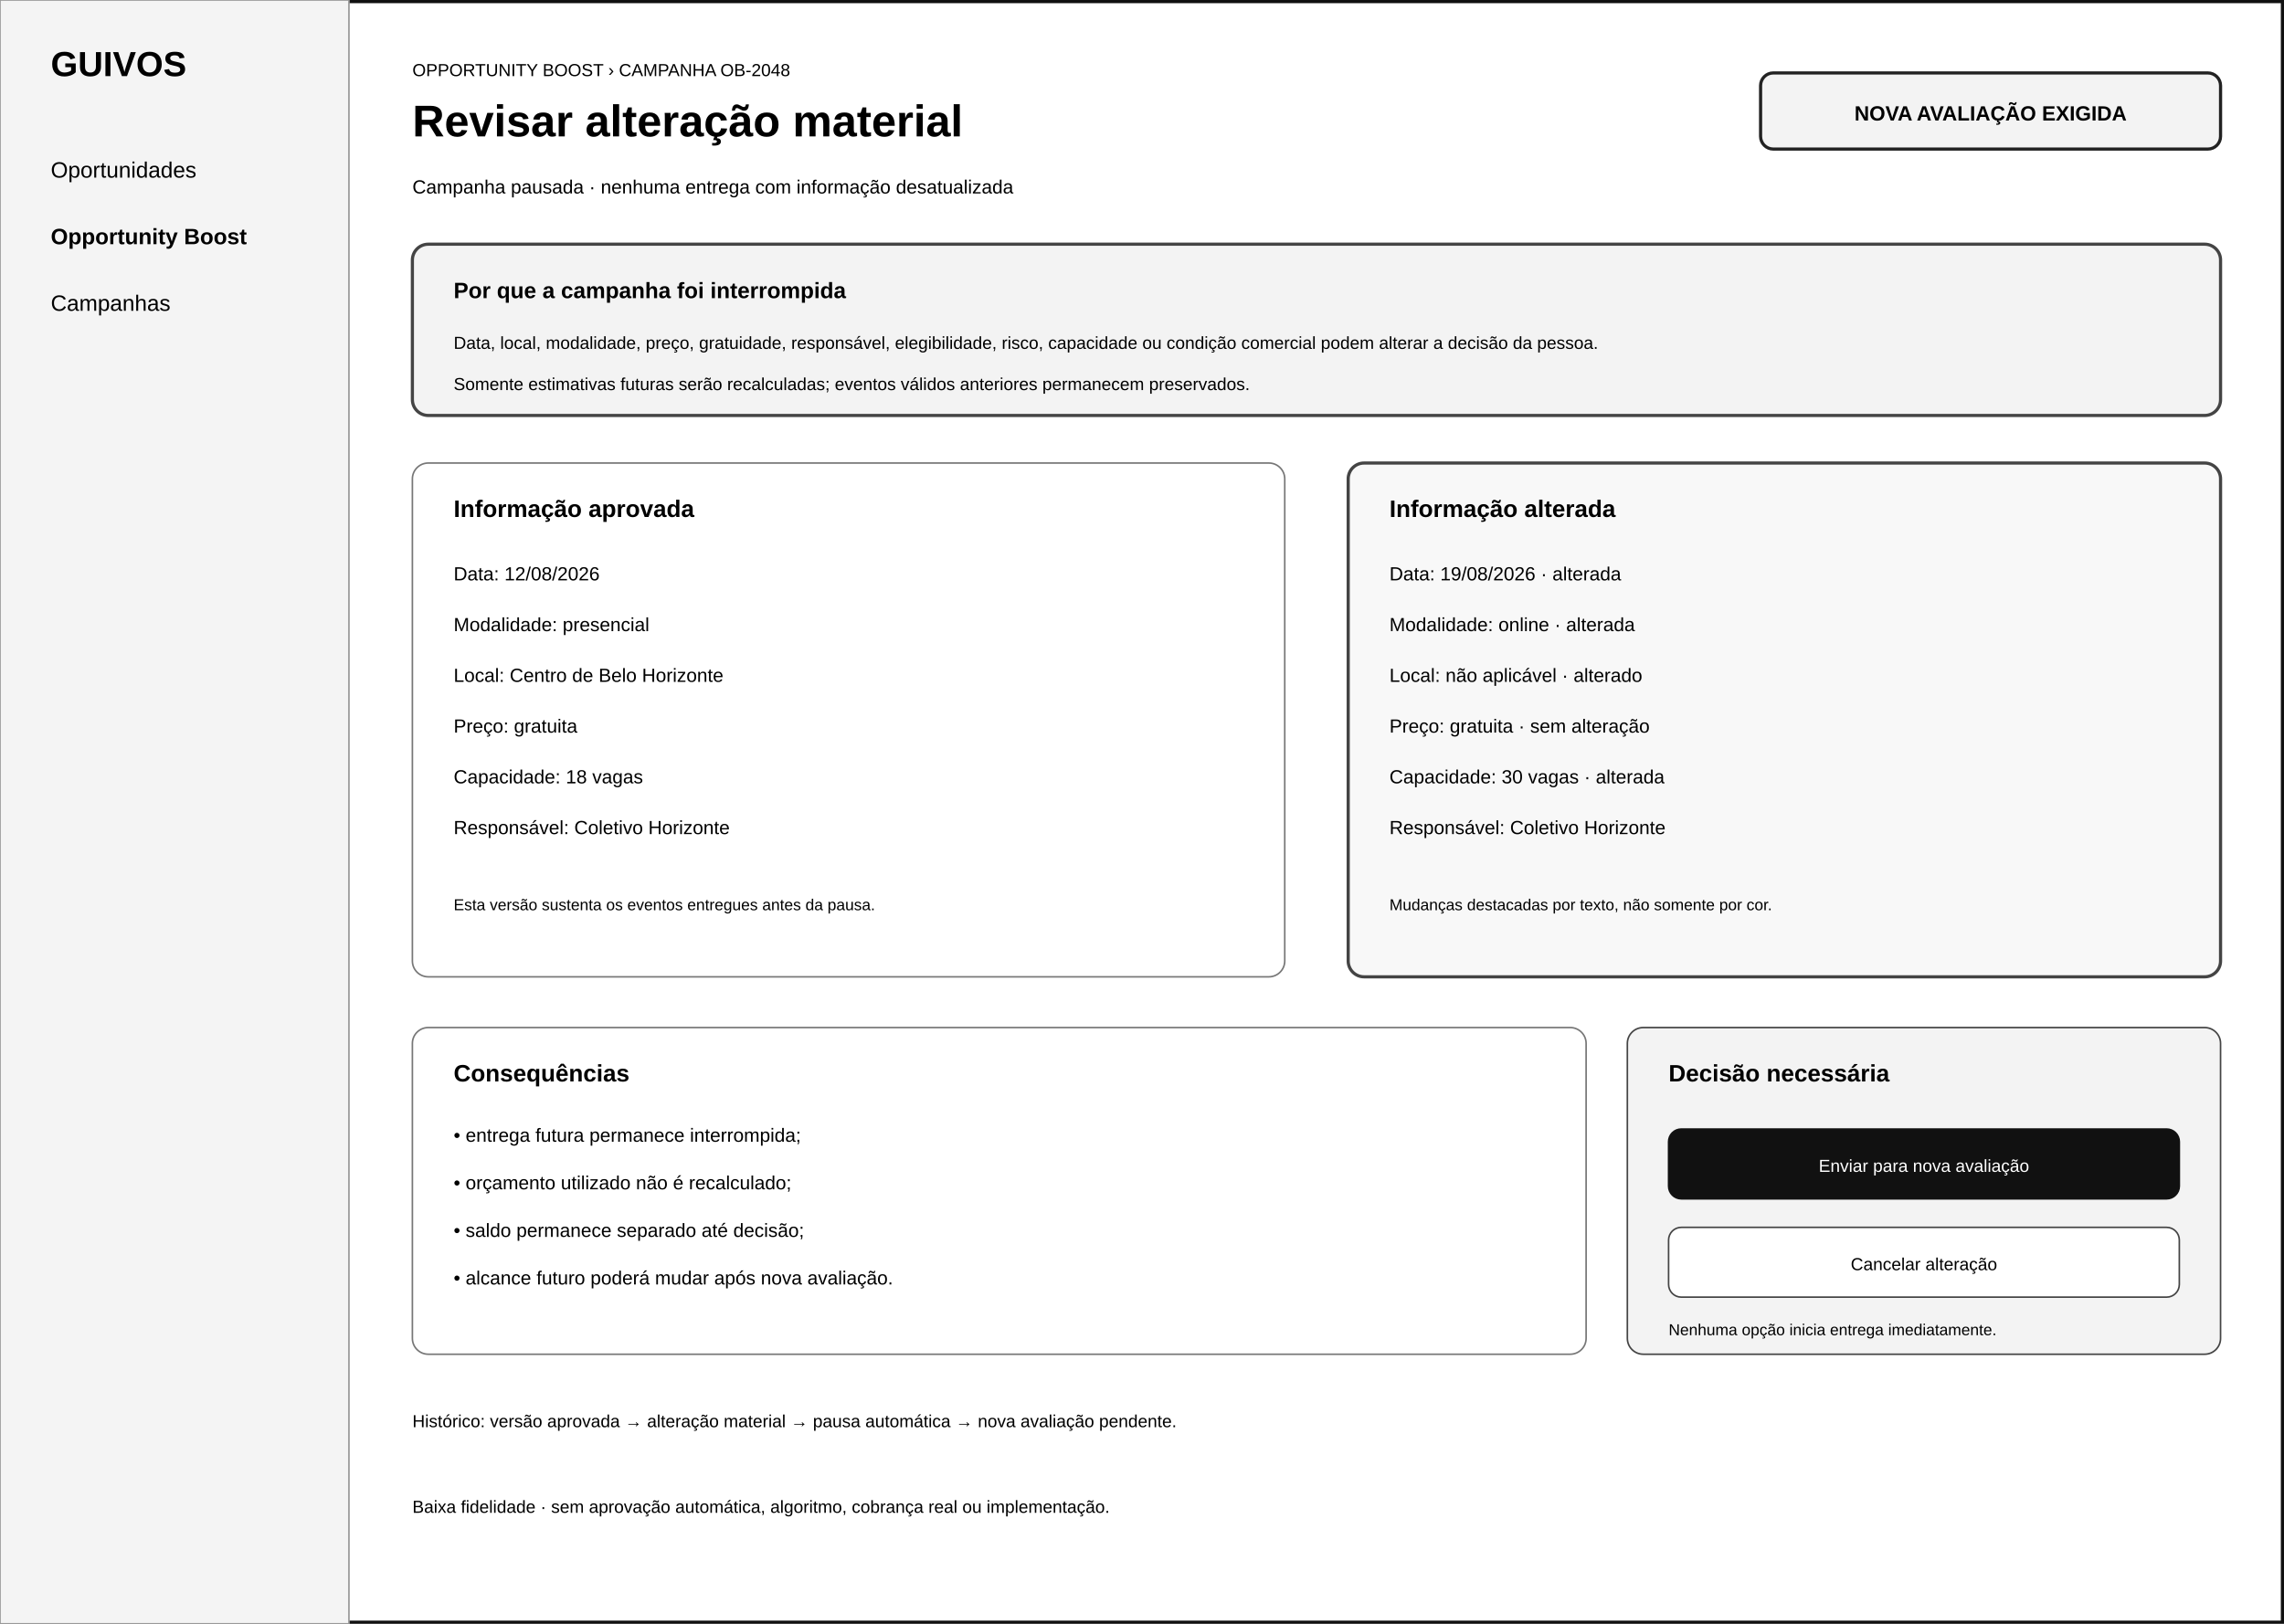
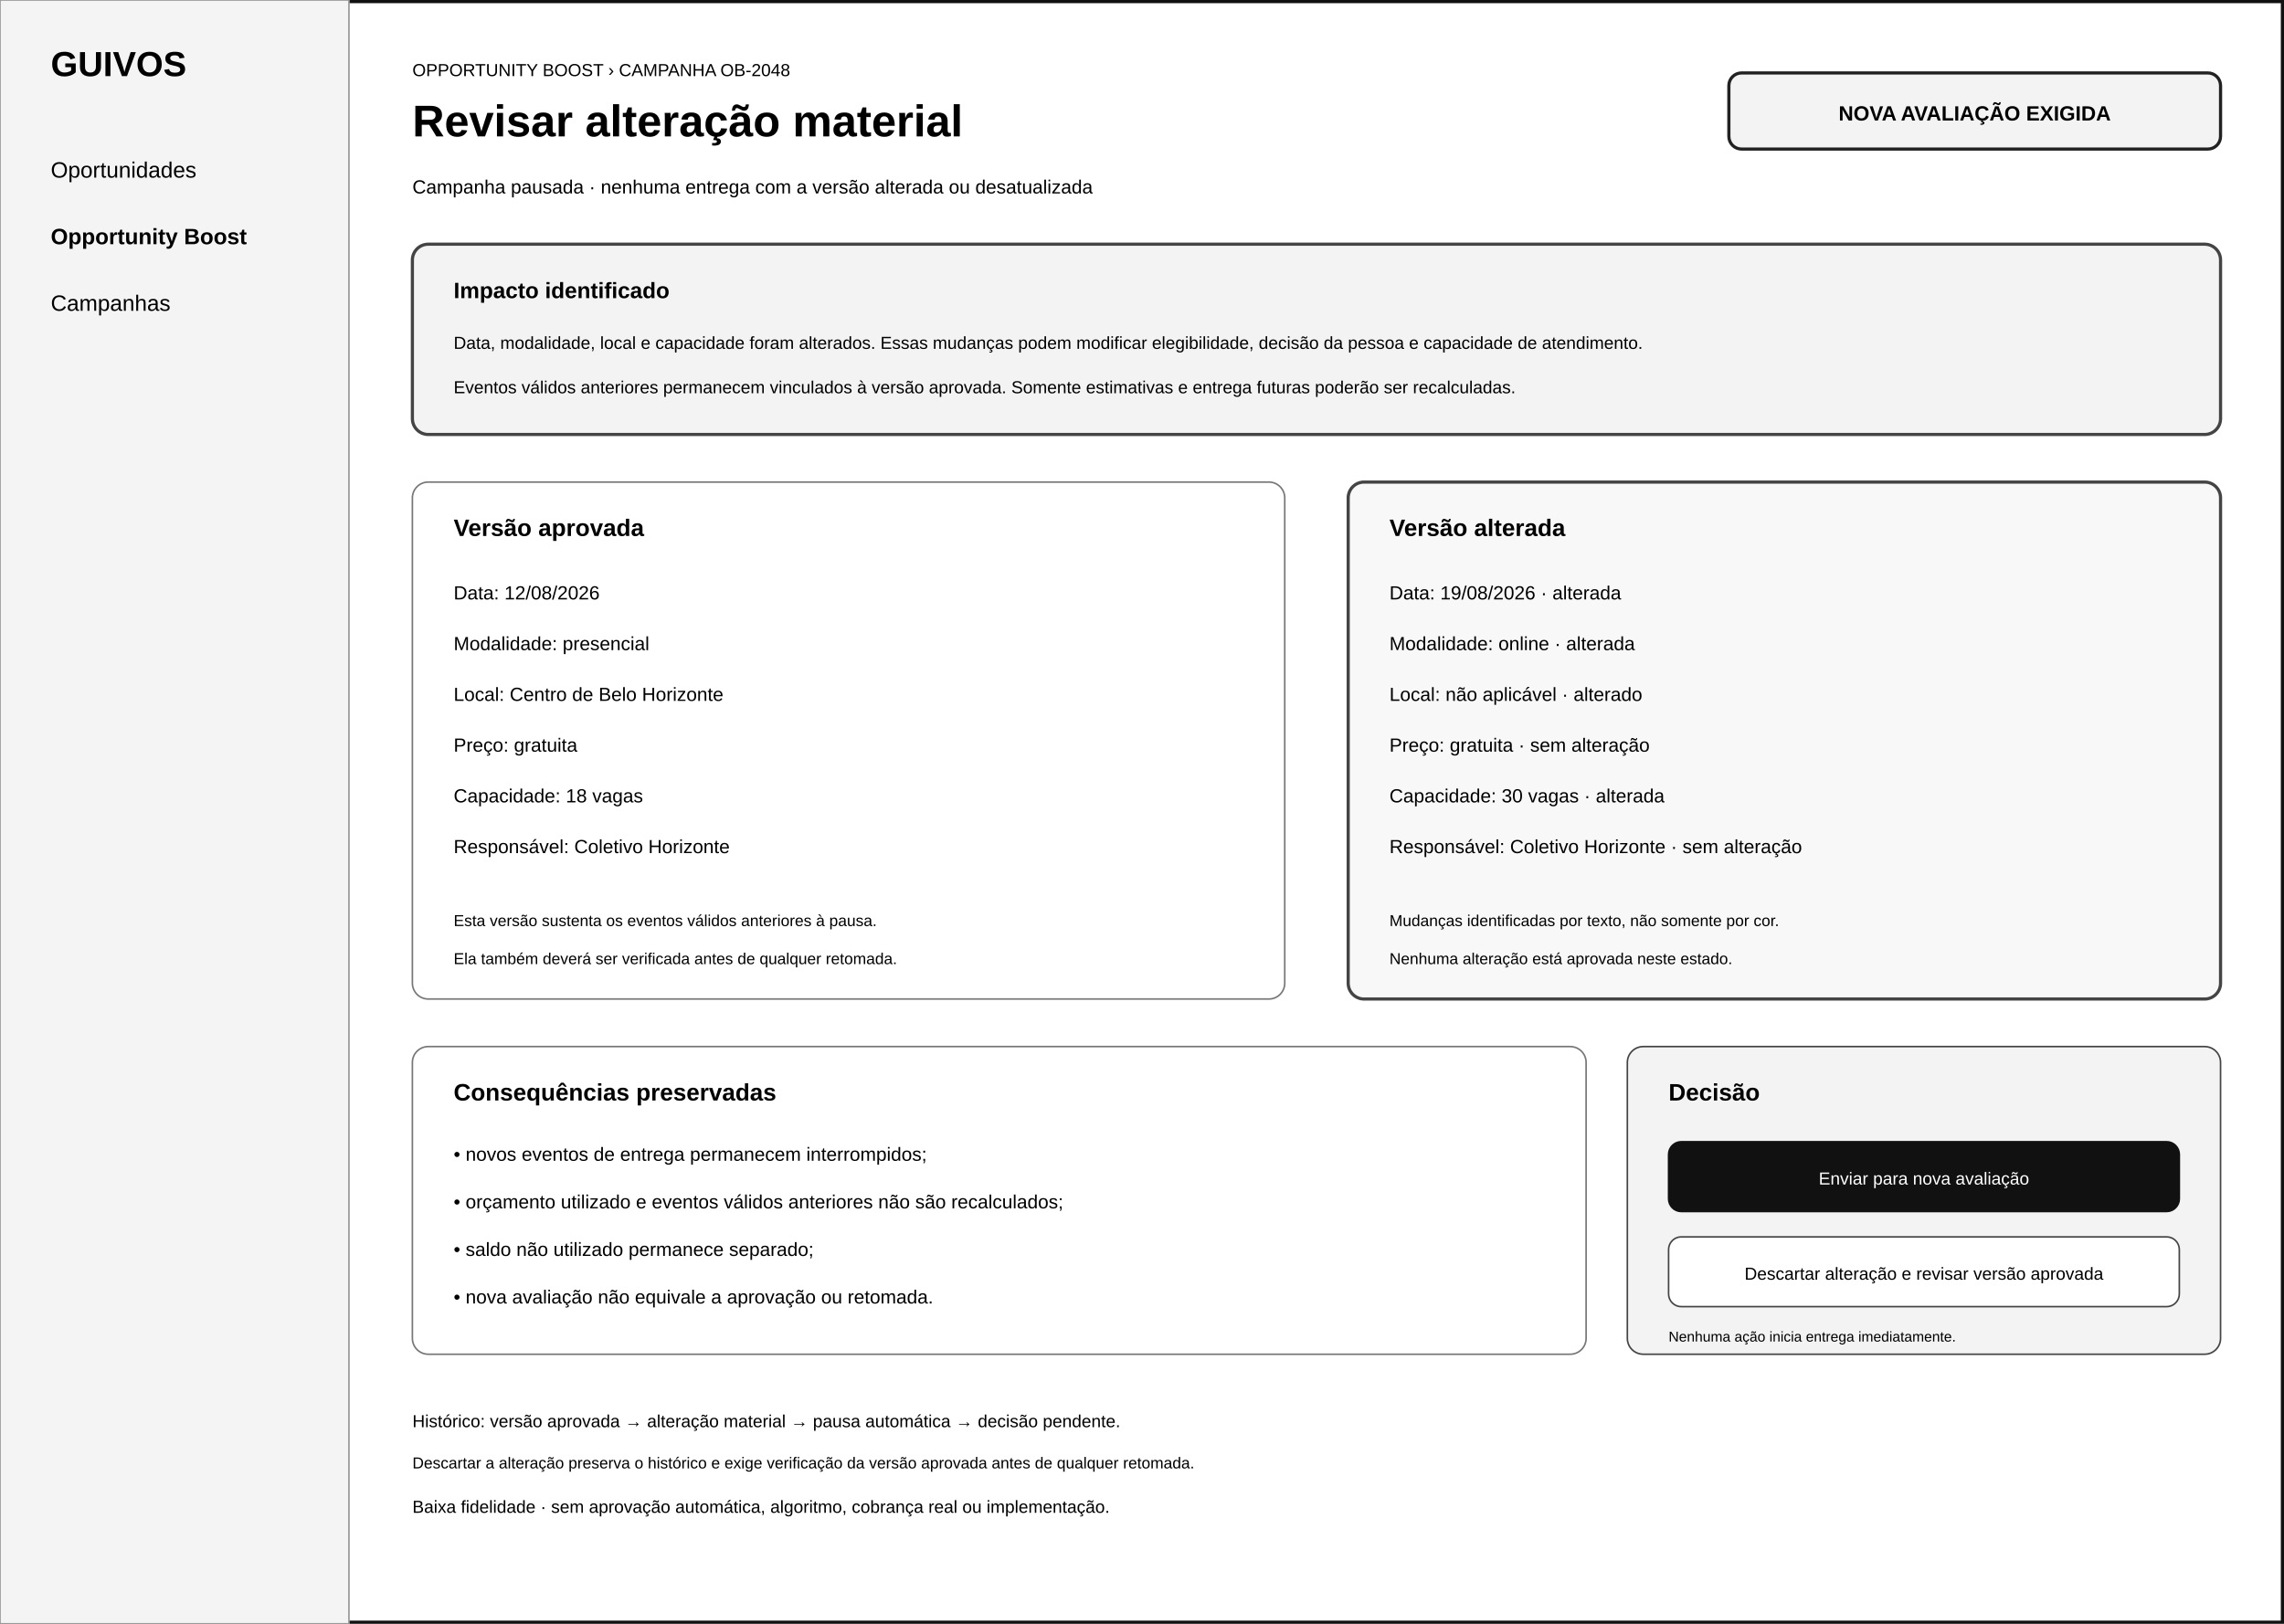
<svg xmlns="http://www.w3.org/2000/svg" width="1440" height="1024" viewBox="0 0 1440 1024" role="img" aria-labelledby="title desc">
  <rect width="1440" height="1024" fill="#ffffff" />
  <rect x="1" y="1" width="1438" height="1022" fill="none" stroke="#111111" stroke-width="2" />
  <rect x="0" y="0" width="220" height="1024" fill="#f4f4f4" stroke="#999999" />
  <text x="32" y="48" font-family="Arial" font-size="22" font-weight="700">GUIVOS</text>
  <text x="32" y="112" font-family="Arial" font-size="14">Oportunidades</text>
  <text x="32" y="154" font-family="Arial" font-size="14" font-weight="700">Opportunity Boost</text>
  <text x="32" y="196" font-family="Arial" font-size="14">Campanhas</text>
  <text x="260" y="48" font-family="Arial" font-size="11">OPPORTUNITY BOOST › CAMPANHA OB-2048</text>
  <text x="260" y="86" font-family="Arial" font-size="28" font-weight="700">Revisar alteração material</text>
-   <rect x="1110" y="46" width="290" height="48" rx="8" fill="#f3f3f3" stroke="#222222" stroke-width="2" />
-   <text x="1255" y="76" text-anchor="middle" font-family="Arial" font-size="13" font-weight="700">NOVA AVALIAÇÃO EXIGIDA</text>
-   <text x="260" y="122" font-family="Arial" font-size="12">Campanha pausada · nenhuma entrega com informação desatualizada</text>
-   <rect x="260" y="154" width="1140" height="108" rx="10" fill="#f3f3f3" stroke="#444444" stroke-width="2" />
-   <text x="286" y="188" font-family="Arial" font-size="14" font-weight="700">Por que a campanha foi interrompida</text>
-   <text x="286" y="220" font-family="Arial" font-size="11">Data, local, modalidade, preço, gratuidade, responsável, elegibilidade, risco, capacidade ou condição comercial podem alterar a decisão da pessoa.</text>
-   <text x="286" y="246" font-family="Arial" font-size="11">Somente estimativas futuras serão recalculadas; eventos válidos anteriores permanecem preservados.</text>
-   <rect x="260" y="292" width="550" height="324" rx="10" fill="#ffffff" stroke="#777777" />
-   <text x="286" y="326" font-family="Arial" font-size="15" font-weight="700">Informação aprovada</text>
-   <text x="286" y="366" font-family="Arial" font-size="12">Data: 12/08/2026</text>
-   <text x="286" y="398" font-family="Arial" font-size="12">Modalidade: presencial</text>
-   <text x="286" y="430" font-family="Arial" font-size="12">Local: Centro de Belo Horizonte</text>
-   <text x="286" y="462" font-family="Arial" font-size="12">Preço: gratuita</text>
-   <text x="286" y="494" font-family="Arial" font-size="12">Capacidade: 18 vagas</text>
-   <text x="286" y="526" font-family="Arial" font-size="12">Responsável: Coletivo Horizonte</text>
-   <text x="286" y="574" font-family="Arial" font-size="10">Esta versão sustenta os eventos entregues antes da pausa.</text>
-   <rect x="850" y="292" width="550" height="324" rx="10" fill="#f8f8f8" stroke="#444444" stroke-width="2" />
-   <text x="876" y="326" font-family="Arial" font-size="15" font-weight="700">Informação alterada</text>
-   <text x="876" y="366" font-family="Arial" font-size="12">Data: 19/08/2026 · alterada</text>
-   <text x="876" y="398" font-family="Arial" font-size="12">Modalidade: online · alterada</text>
-   <text x="876" y="430" font-family="Arial" font-size="12">Local: não aplicável · alterado</text>
-   <text x="876" y="462" font-family="Arial" font-size="12">Preço: gratuita · sem alteração</text>
-   <text x="876" y="494" font-family="Arial" font-size="12">Capacidade: 30 vagas · alterada</text>
-   <text x="876" y="526" font-family="Arial" font-size="12">Responsável: Coletivo Horizonte</text>
-   <text x="876" y="574" font-family="Arial" font-size="10">Mudanças destacadas por texto, não somente por cor.</text>
-   <rect x="260" y="648" width="740" height="206" rx="10" fill="#ffffff" stroke="#777777" />
-   <text x="286" y="682" font-family="Arial" font-size="15" font-weight="700">Consequências</text>
-   <text x="286" y="720" font-family="Arial" font-size="12">• entrega futura permanece interrompida;</text>
-   <text x="286" y="750" font-family="Arial" font-size="12">• orçamento utilizado não é recalculado;</text>
-   <text x="286" y="780" font-family="Arial" font-size="12">• saldo permanece separado até decisão;</text>
-   <text x="286" y="810" font-family="Arial" font-size="12">• alcance futuro poderá mudar após nova avaliação.</text>
-   <rect x="1026" y="648" width="374" height="206" rx="10" fill="#f3f3f3" stroke="#444444" />
-   <text x="1052" y="682" font-family="Arial" font-size="15" font-weight="700">Decisão necessária</text>
-   <rect x="1052" y="712" width="322" height="44" rx="8" fill="#111111" stroke="#111111" />
-   <text x="1213" y="739" text-anchor="middle" font-family="Arial" font-size="11" fill="#ffffff">Enviar para nova avaliação</text>
-   <rect x="1052" y="774" width="322" height="44" rx="8" fill="#ffffff" stroke="#444444" />
-   <text x="1213" y="801" text-anchor="middle" font-family="Arial" font-size="11">Cancelar alteração</text>
-   <text x="1052" y="842" font-family="Arial" font-size="10">Nenhuma opção inicia entrega imediatamente.</text>
-   <text x="260" y="900" font-family="Arial" font-size="11">Histórico: versão aprovada → alteração material → pausa automática → nova avaliação pendente.</text>
+   <rect x="1090" y="46" width="310" height="48" rx="8" fill="#f3f3f3" stroke="#222222" stroke-width="2" />
+   <text x="1245" y="76" text-anchor="middle" font-family="Arial" font-size="13" font-weight="700">NOVA AVALIAÇÃO EXIGIDA</text>
+   <text x="260" y="122" font-family="Arial" font-size="12">Campanha pausada · nenhuma entrega com a versão alterada ou desatualizada</text>
+   <rect x="260" y="154" width="1140" height="120" rx="10" fill="#f3f3f3" stroke="#444444" stroke-width="2" />
+   <text x="286" y="188" font-family="Arial" font-size="14" font-weight="700">Impacto identificado</text>
+   <text x="286" y="220" font-family="Arial" font-size="11">Data, modalidade, local e capacidade foram alterados. Essas mudanças podem modificar elegibilidade, decisão da pessoa e capacidade de atendimento.</text>
+   <text x="286" y="248" font-family="Arial" font-size="11">Eventos válidos anteriores permanecem vinculados à versão aprovada. Somente estimativas e entrega futuras poderão ser recalculadas.</text>
+   <rect x="260" y="304" width="550" height="326" rx="10" fill="#ffffff" stroke="#777777" />
+   <text x="286" y="338" font-family="Arial" font-size="15" font-weight="700">Versão aprovada</text>
+   <text x="286" y="378" font-family="Arial" font-size="12">Data: 12/08/2026</text>
+   <text x="286" y="410" font-family="Arial" font-size="12">Modalidade: presencial</text>
+   <text x="286" y="442" font-family="Arial" font-size="12">Local: Centro de Belo Horizonte</text>
+   <text x="286" y="474" font-family="Arial" font-size="12">Preço: gratuita</text>
+   <text x="286" y="506" font-family="Arial" font-size="12">Capacidade: 18 vagas</text>
+   <text x="286" y="538" font-family="Arial" font-size="12">Responsável: Coletivo Horizonte</text>
+   <text x="286" y="584" font-family="Arial" font-size="10">Esta versão sustenta os eventos válidos anteriores à pausa.</text>
+   <text x="286" y="608" font-family="Arial" font-size="10">Ela também deverá ser verificada antes de qualquer retomada.</text>
+   <rect x="850" y="304" width="550" height="326" rx="10" fill="#f8f8f8" stroke="#444444" stroke-width="2" />
+   <text x="876" y="338" font-family="Arial" font-size="15" font-weight="700">Versão alterada</text>
+   <text x="876" y="378" font-family="Arial" font-size="12">Data: 19/08/2026 · alterada</text>
+   <text x="876" y="410" font-family="Arial" font-size="12">Modalidade: online · alterada</text>
+   <text x="876" y="442" font-family="Arial" font-size="12">Local: não aplicável · alterado</text>
+   <text x="876" y="474" font-family="Arial" font-size="12">Preço: gratuita · sem alteração</text>
+   <text x="876" y="506" font-family="Arial" font-size="12">Capacidade: 30 vagas · alterada</text>
+   <text x="876" y="538" font-family="Arial" font-size="12">Responsável: Coletivo Horizonte · sem alteração</text>
+   <text x="876" y="584" font-family="Arial" font-size="10">Mudanças identificadas por texto, não somente por cor.</text>
+   <text x="876" y="608" font-family="Arial" font-size="10">Nenhuma alteração está aprovada neste estado.</text>
+   <rect x="260" y="660" width="740" height="194" rx="10" fill="#ffffff" stroke="#777777" />
+   <text x="286" y="694" font-family="Arial" font-size="15" font-weight="700">Consequências preservadas</text>
+   <text x="286" y="732" font-family="Arial" font-size="12">• novos eventos de entrega permanecem interrompidos;</text>
+   <text x="286" y="762" font-family="Arial" font-size="12">• orçamento utilizado e eventos válidos anteriores não são recalculados;</text>
+   <text x="286" y="792" font-family="Arial" font-size="12">• saldo não utilizado permanece separado;</text>
+   <text x="286" y="822" font-family="Arial" font-size="12">• nova avaliação não equivale a aprovação ou retomada.</text>
+   <rect x="1026" y="660" width="374" height="194" rx="10" fill="#f3f3f3" stroke="#444444" />
+   <text x="1052" y="694" font-family="Arial" font-size="15" font-weight="700">Decisão</text>
+   <rect x="1052" y="720" width="322" height="44" rx="8" fill="#111111" stroke="#111111" />
+   <text x="1213" y="747" text-anchor="middle" font-family="Arial" font-size="11" fill="#ffffff">Enviar para nova avaliação</text>
+   <rect x="1052" y="780" width="322" height="44" rx="8" fill="#ffffff" stroke="#444444" />
+   <text x="1213" y="807" text-anchor="middle" font-family="Arial" font-size="11">Descartar alteração e revisar versão aprovada</text>
+   <text x="1052" y="846" font-family="Arial" font-size="9">Nenhuma ação inicia entrega imediatamente.</text>
+   <text x="260" y="900" font-family="Arial" font-size="11">Histórico: versão aprovada → alteração material → pausa automática → decisão pendente.</text>
+   <text x="260" y="926" font-family="Arial" font-size="10">Descartar a alteração preserva o histórico e exige verificação da versão aprovada antes de qualquer retomada.</text>
  <text x="260" y="954" font-family="Arial" font-size="11">Baixa fidelidade · sem aprovação automática, algoritmo, cobrança real ou implementação.</text>
</svg>
